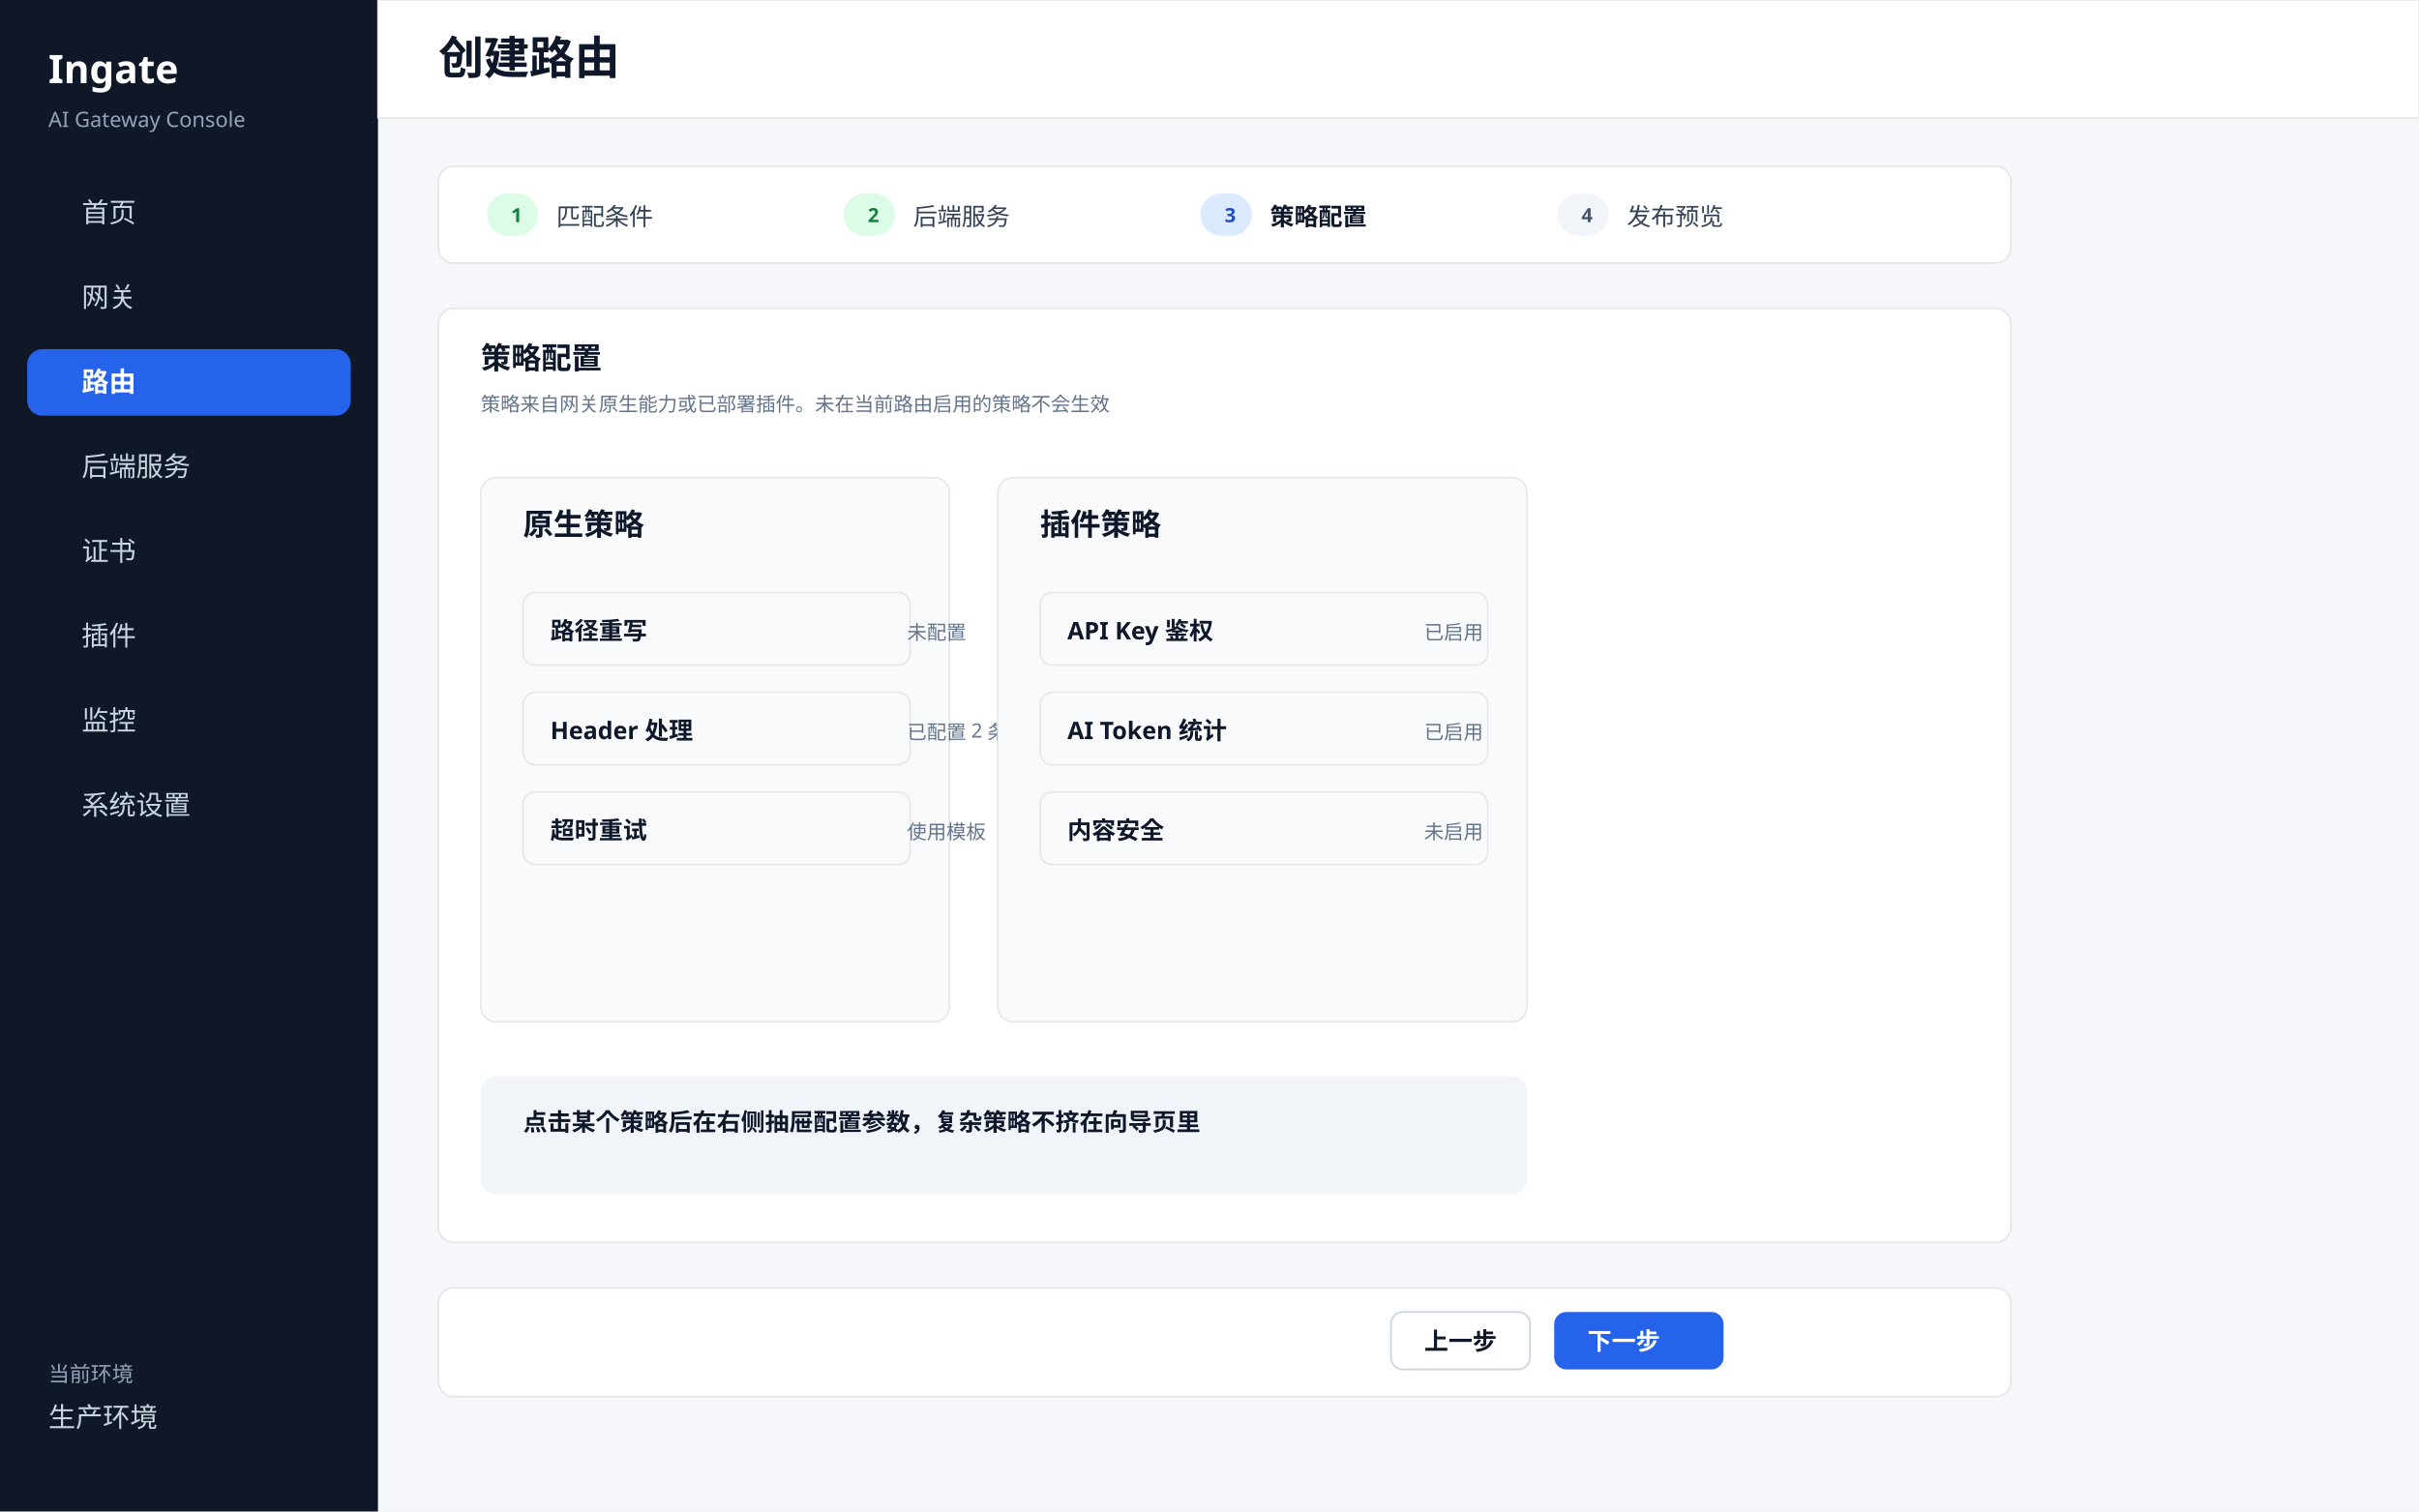
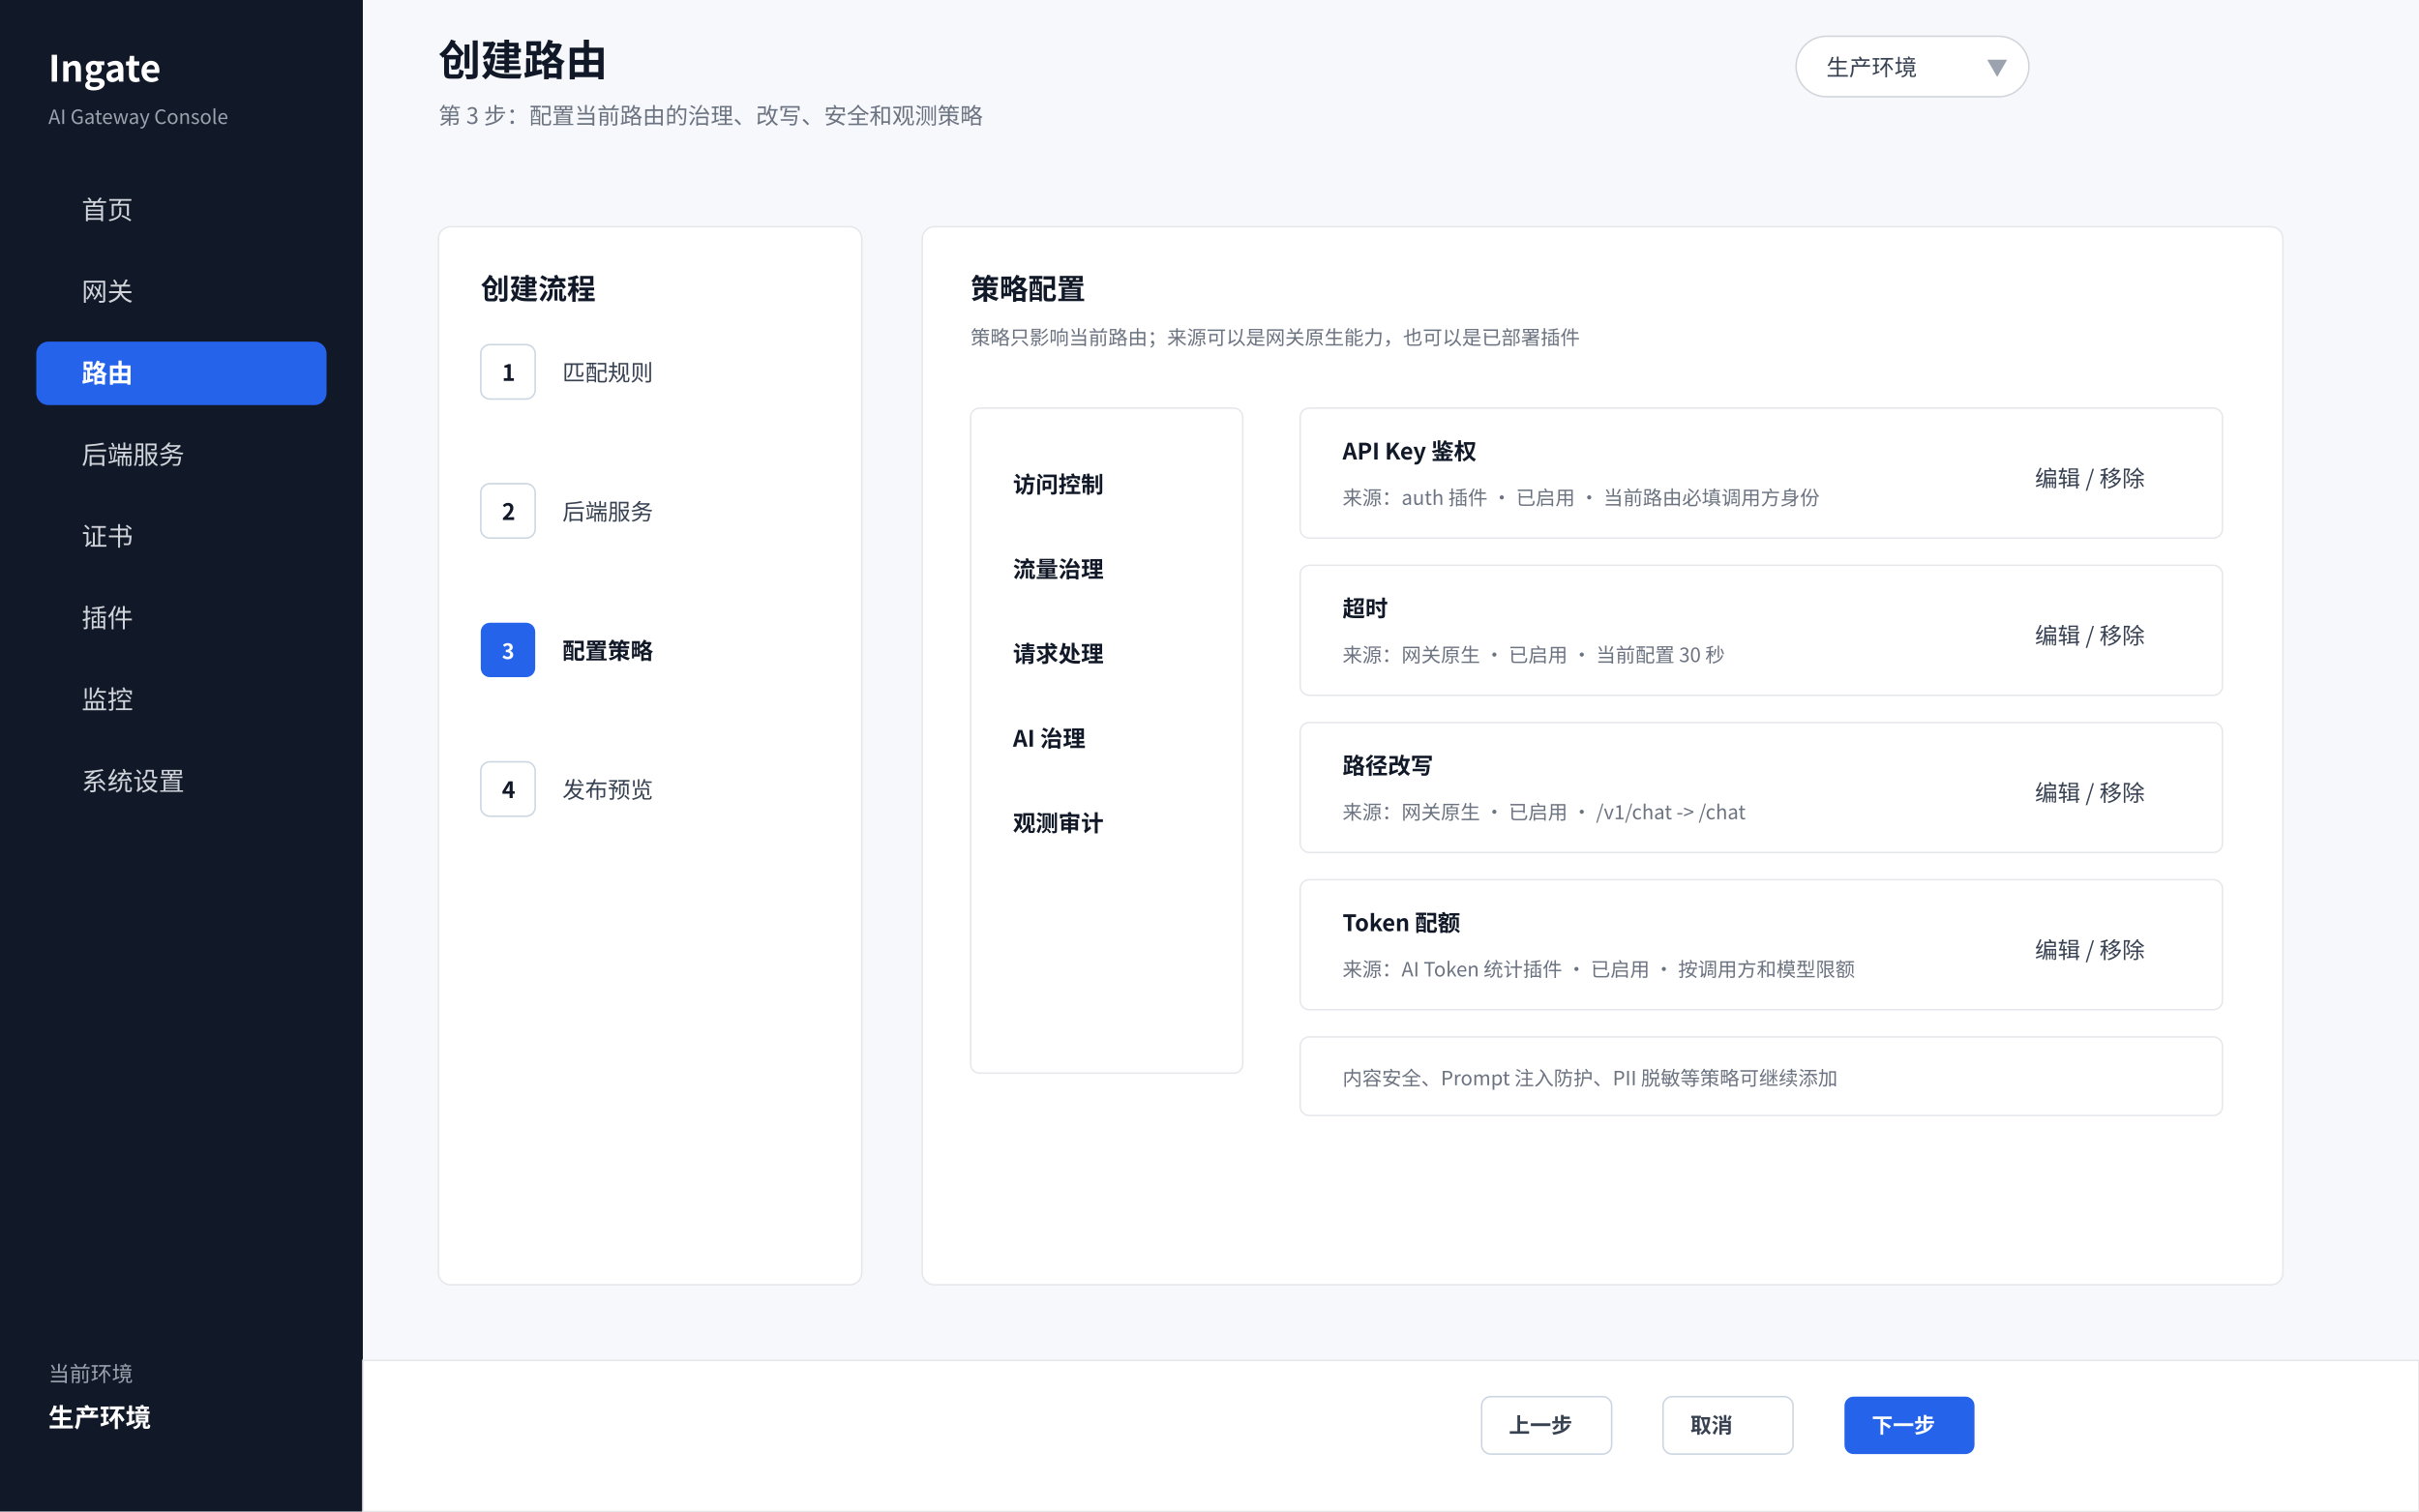
- <svg xmlns="http://www.w3.org/2000/svg" width="1600" height="1000" viewBox="0 0 1600 1000" fill="none">
-   <defs>
-     <style>
-       .page{fill:#f5f7fa}.sidebar{fill:#101827}.sidebar-active{fill:#2563eb}.topbar{fill:#fff;stroke:#e5e7eb}
-       .card{fill:#fff;stroke:#e5e7eb;stroke-width:1.2}.panel{fill:#f8fafc;stroke:#e5e7eb;stroke-width:1.1}.input{fill:#fff;stroke:#cbd5e1;stroke-width:1.2}
-       .ghost{fill:#fff;stroke:#cbd5e1;stroke-width:1.2}.button{fill:#2563eb}.table-head{fill:#f8fafc}.line{stroke:#e5e7eb}.strong-line{stroke:#93c5fd;stroke-width:2.4}
-       .brand{font:800 26px "PingFang SC","Hiragino Sans GB","Microsoft YaHei",sans-serif;fill:#fff}
-       .title{font:700 30px "PingFang SC","Hiragino Sans GB","Microsoft YaHei",sans-serif;fill:#0f172a}
-       .section{font:700 20px "PingFang SC","Hiragino Sans GB","Microsoft YaHei",sans-serif;fill:#0f172a}
-       .label{font:500 15px "PingFang SC","Hiragino Sans GB","Microsoft YaHei",sans-serif;fill:#64748b}
-       .body{font:400 16px "PingFang SC","Hiragino Sans GB","Microsoft YaHei",sans-serif;fill:#334155}
-       .body-strong{font:600 16px "PingFang SC","Hiragino Sans GB","Microsoft YaHei",sans-serif;fill:#0f172a}
-       .small{font:400 13px "PingFang SC","Hiragino Sans GB","Microsoft YaHei",sans-serif;fill:#64748b}
-       .metric{font:800 30px "PingFang SC","Hiragino Sans GB","Microsoft YaHei",sans-serif;fill:#0f172a}
-       .sidebar-text{font:500 18px "PingFang SC","Hiragino Sans GB","Microsoft YaHei",sans-serif;fill:#cbd5e1}
-       .sidebar-active-text{font:700 18px "PingFang SC","Hiragino Sans GB","Microsoft YaHei",sans-serif;fill:#fff}
-       .sidebar-muted{font:400 14px "PingFang SC","Hiragino Sans GB","Microsoft YaHei",sans-serif;fill:#94a3b8}
-       .button-text{font:700 16px "PingFang SC","Hiragino Sans GB","Microsoft YaHei",sans-serif;fill:#fff}
-       .placeholder{font:400 15px "PingFang SC","Hiragino Sans GB","Microsoft YaHei",sans-serif;fill:#94a3b8}
-       .required{fill:#ef4444}.help{fill:#2563eb}
-       .chip-blue{fill:#dbeafe}.chip-green{fill:#dcfce7}.chip-orange{fill:#ffedd5}.chip-purple{fill:#ede9fe}.chip-gray{fill:#f1f5f9}.chip-red{fill:#fee2e2}
-       .chip-text-blue{font:700 13px "PingFang SC","Hiragino Sans GB","Microsoft YaHei",sans-serif;fill:#1d4ed8}
-       .chip-text-green{font:700 13px "PingFang SC","Hiragino Sans GB","Microsoft YaHei",sans-serif;fill:#15803d}
-       .chip-text-orange{font:700 13px "PingFang SC","Hiragino Sans GB","Microsoft YaHei",sans-serif;fill:#c2410c}
-       .chip-text-purple{font:700 13px "PingFang SC","Hiragino Sans GB","Microsoft YaHei",sans-serif;fill:#6d28d9}
-       .chip-text-gray{font:700 13px "PingFang SC","Hiragino Sans GB","Microsoft YaHei",sans-serif;fill:#475569}
-       .chip-text-red{font:700 13px "PingFang SC","Hiragino Sans GB","Microsoft YaHei",sans-serif;fill:#b91c1c}
-     </style>
-   </defs>
-   <rect x="0" y="0" width="1600" height="1000" rx="0" class="page" />
-   <rect x="0" y="0" width="250" height="1000" rx="0" class="sidebar" />
-   <text x="32" y="55" class="brand">Ingate</text>
-   <text x="32" y="84" class="sidebar-muted">AI Gateway Console</text>
-   <text x="54" y="147" class="sidebar-text">首页</text>
-   <text x="54" y="203" class="sidebar-text">网关</text>
-   <rect x="18" y="231" width="214" height="44" rx="10" class="sidebar-active" />
-   <text x="54" y="259" class="sidebar-active-text">路由</text>
-   <text x="54" y="315" class="sidebar-text">后端服务</text>
-   <text x="54" y="371" class="sidebar-text">证书</text>
-   <text x="54" y="427" class="sidebar-text">插件</text>
-   <text x="54" y="483" class="sidebar-text">监控</text>
-   <text x="54" y="539" class="sidebar-text">系统设置</text>
+ <svg xmlns="http://www.w3.org/2000/svg" width="1600" height="1000" viewBox="0 0 1600 1000">
+   <style>.bg{fill:#f6f8fb}.sidebar{fill:#111827}.brand{fill:#fff;font:700 24px 'PingFang SC','Noto Sans CJK SC',sans-serif}.brand-sub{fill:#9ca3af;font:400 13px 'PingFang SC','Noto Sans CJK SC',sans-serif}.nav-text{fill:#d1d5db;font:500 17px 'PingFang SC','Noto Sans CJK SC',sans-serif}.nav-active{fill:#2563eb;rx:8}.nav-active-text{fill:#fff;font:700 17px 'PingFang SC','Noto Sans CJK SC',sans-serif}.sidebar-muted{fill:#9ca3af;font:400 14px 'PingFang SC','Noto Sans CJK SC',sans-serif}.sidebar-text{fill:#fff;font:600 17px 'PingFang SC','Noto Sans CJK SC',sans-serif}.title{fill:#111827;font:700 28px 'PingFang SC','Noto Sans CJK SC',sans-serif}.subtitle{fill:#6b7280;font:400 15px 'PingFang SC','Noto Sans CJK SC',sans-serif}.section{fill:#111827;font:700 19px 'PingFang SC','Noto Sans CJK SC',sans-serif}.body{fill:#374151;font:400 15px 'PingFang SC','Noto Sans CJK SC',sans-serif}.body-strong{fill:#111827;font:700 15px 'PingFang SC','Noto Sans CJK SC',sans-serif}.small{fill:#6b7280;font:400 13px 'PingFang SC','Noto Sans CJK SC',sans-serif}.label{fill:#6b7280;font:600 13px 'PingFang SC','Noto Sans CJK SC',sans-serif}.metric{fill:#111827;font:800 30px 'DIN Alternate','PingFang SC',sans-serif}.card{fill:#fff;stroke:#e5e7eb;stroke-width:1;rx:8}.panel{fill:#fff;stroke:#e5e7eb;stroke-width:1;rx:6}.field{fill:#fff;stroke:#cbd5e1;stroke-width:1;rx:6}.table-head{fill:#f3f4f6;rx:6}.line{stroke:#e5e7eb;stroke-width:1}.button{fill:#fff;stroke:#cbd5e1;stroke-width:1;rx:6}.button-text{fill:#374151;font:600 14px 'PingFang SC','Noto Sans CJK SC',sans-serif}.button-primary{fill:#2563eb;rx:6}.button-primary-text{fill:#fff;font:700 14px 'PingFang SC','Noto Sans CJK SC',sans-serif}.env-pill{fill:#fff;stroke:#d1d5db;rx:20}.chip-blue{fill:#dbeafe;rx:16}.chip-green{fill:#dcfce7;rx:16}.chip-amber{fill:#fef3c7;rx:16}.chip-red{fill:#fee2e2;rx:16}.chip-purple{fill:#ede9fe;rx:16}.chip-text-blue{fill:#1d4ed8;font:600 13px 'PingFang SC','Noto Sans CJK SC',sans-serif}.chip-text-green{fill:#15803d;font:600 13px 'PingFang SC','Noto Sans CJK SC',sans-serif}.chip-text-amber{fill:#92400e;font:600 13px 'PingFang SC','Noto Sans CJK SC',sans-serif}.chip-text-red{fill:#b91c1c;font:600 13px 'PingFang SC','Noto Sans CJK SC',sans-serif}.chip-text-purple{fill:#6d28d9;font:600 13px 'PingFang SC','Noto Sans CJK SC',sans-serif}.footer{fill:#fff;stroke:#e5e7eb;stroke-width:1}.drawer{fill:#fff;stroke:#d1d5db;stroke-width:1}.muted{fill:#9ca3af;font:400 14px 'PingFang SC','Noto Sans CJK SC',sans-serif}</style>
+   <rect x="0" y="0" width="1600" height="1000" class="bg" />
+   <rect x="0" y="0" width="240" height="1000" class="sidebar" />
+   <text x="32" y="54" class="brand">Ingate</text>
+   <text x="32" y="82" class="brand-sub">AI Gateway Console</text>
+   <text x="54" y="145" class="nav-text">首页</text>
+   <text x="54" y="199" class="nav-text">网关</text>
+   <rect x="24" y="226" width="192" height="42" class="nav-active" />
+   <text x="54" y="253" class="nav-active-text">路由</text>
+   <text x="54" y="307" class="nav-text">后端服务</text>
+   <text x="54" y="361" class="nav-text">证书</text>
+   <text x="54" y="415" class="nav-text">插件</text>
+   <text x="54" y="469" class="nav-text">监控</text>
+   <text x="54" y="523" class="nav-text">系统设置</text>
  <text x="32" y="914" class="sidebar-muted">当前环境</text>
  <text x="32" y="944" class="sidebar-text">生产环境</text>
-   <rect x="250" y="0" width="1350" height="78" rx="0" class="topbar" />
-   <text x="290" y="49" class="title">创建路由</text>
-   <rect x="290" y="110" width="1040" height="64" rx="10" class="card" />
-   <rect x="322" y="128" width="34" height="28" rx="14" class="chip-green" />
-   <text x="338" y="147" class="chip-text-green">1</text>
-   <text x="368" y="149" class="body">匹配条件</text>
-   <rect x="558" y="128" width="34" height="28" rx="14" class="chip-green" />
-   <text x="574" y="147" class="chip-text-green">2</text>
-   <text x="604" y="149" class="body">后端服务</text>
-   <rect x="794" y="128" width="34" height="28" rx="14" class="chip-blue" />
-   <text x="810" y="147" class="chip-text-blue">3</text>
-   <text x="840" y="149" class="body-strong">策略配置</text>
-   <rect x="1030" y="128" width="34" height="28" rx="14" class="chip-gray" />
-   <text x="1046" y="147" class="chip-text-gray">4</text>
-   <text x="1076" y="149" class="body">发布预览</text>
-   <rect x="290" y="204" width="1040" height="618" rx="10" class="card" />
-   <text x="318" y="244" class="section">策略配置</text>
-   <text x="318" y="272" class="small">策略来自网关原生能力或已部署插件。未在当前路由启用的策略不会生效</text>
-   <rect x="318" y="316" width="310" height="360" rx="10" class="panel" />
-   <text x="346" y="354" class="section">原生策略</text>
-   <rect x="346" y="392" width="256" height="48" rx="8" class="panel" />
-   <text x="364" y="423" class="body-strong">路径重写</text>
-   <text x="600" y="423" class="small">未配置</text>
-   <rect x="346" y="458" width="256" height="48" rx="8" class="panel" />
-   <text x="364" y="489" class="body-strong">Header 处理</text>
-   <text x="600" y="489" class="small">已配置 2 条</text>
-   <rect x="346" y="524" width="256" height="48" rx="8" class="panel" />
-   <text x="364" y="555" class="body-strong">超时重试</text>
-   <text x="600" y="555" class="small">使用模板</text>
-   <rect x="660" y="316" width="350" height="360" rx="10" class="panel" />
-   <text x="688" y="354" class="section">插件策略</text>
-   <rect x="688" y="392" width="296" height="48" rx="8" class="panel" />
-   <text x="706" y="423" class="body-strong">API Key 鉴权</text>
-   <text x="942" y="423" class="small">已启用</text>
-   <rect x="688" y="458" width="296" height="48" rx="8" class="panel" />
-   <text x="706" y="489" class="body-strong">AI Token 统计</text>
-   <text x="942" y="489" class="small">已启用</text>
-   <rect x="688" y="524" width="296" height="48" rx="8" class="panel" />
-   <text x="706" y="555" class="body-strong">内容安全</text>
-   <text x="942" y="555" class="small">未启用</text>
-   <rect x="318" y="712" width="692" height="78" rx="10" class="chip-gray" />
-   <text x="346" y="748" class="body-strong">点击某个策略后在右侧抽屉配置参数，复杂策略不挤在向导页里</text>
-   <rect x="290" y="852" width="1040" height="72" rx="10" class="card" />
-   <rect x="920" y="868" width="92" height="38" rx="8" class="ghost" />
-   <text x="942" y="893" class="body-strong">上一步</text>
-   <rect x="1028" y="868" width="112" height="38" rx="8" class="button" />
-   <text x="1050" y="893" class="button-text">下一步</text>
+   <text x="290" y="50" class="title">创建路由</text>
+   <text x="290" y="82" class="subtitle">第 3 步：配置当前路由的治理、改写、安全和观测策略</text>
+   <rect x="1188" y="24" width="154" height="40" class="env-pill" />
+   <text x="1208" y="50" class="body">生产环境</text>
+   <text x="1314" y="50" class="muted">▼</text>
+   <rect x="290" y="150" width="280" height="700" class="card" />
+   <text x="318" y="198" class="section">创建流程</text>
+   <rect x="318" y="228" width="36" height="36" class="button" />
+   <text x="332" y="252" class="body-strong">1</text>
+   <text x="372" y="252" class="body">匹配规则</text>
+   <rect x="318" y="320" width="36" height="36" class="button" />
+   <text x="332" y="344" class="body-strong">2</text>
+   <text x="372" y="344" class="body">后端服务</text>
+   <rect x="318" y="412" width="36" height="36" class="button-primary" />
+   <text x="332" y="436" class="button-primary-text">3</text>
+   <text x="372" y="436" class="body-strong">配置策略</text>
+   <rect x="318" y="504" width="36" height="36" class="button" />
+   <text x="332" y="528" class="body-strong">4</text>
+   <text x="372" y="528" class="body">发布预览</text>
+   <rect x="610" y="150" width="900" height="700" class="card" />
+   <text x="642" y="198" class="section">策略配置</text>
+   <text x="642" y="228" class="small">策略只影响当前路由；来源可以是网关原生能力，也可以是已部署插件</text>
+   <rect x="642" y="270" width="180" height="440" class="panel" />
+   <text x="670" y="326" class="body-strong">访问控制</text>
+   <text x="670" y="382" class="body-strong">流量治理</text>
+   <text x="670" y="438" class="body-strong">请求处理</text>
+   <text x="670" y="494" class="body-strong">AI 治理</text>
+   <text x="670" y="550" class="body-strong">观测审计</text>
+   <rect x="860" y="270" width="610" height="86" class="panel" />
+   <text x="888" y="304" class="body-strong">API Key 鉴权</text>
+   <text x="888" y="334" class="small">来源：auth 插件 · 已启用 · 当前路由必填调用方身份</text>
+   <text x="1346" y="322" class="body">编辑 / 移除</text>
+   <rect x="860" y="374" width="610" height="86" class="panel" />
+   <text x="888" y="408" class="body-strong">超时</text>
+   <text x="888" y="438" class="small">来源：网关原生 · 已启用 · 当前配置 30 秒</text>
+   <text x="1346" y="426" class="body">编辑 / 移除</text>
+   <rect x="860" y="478" width="610" height="86" class="panel" />
+   <text x="888" y="512" class="body-strong">路径改写</text>
+   <text x="888" y="542" class="small">来源：网关原生 · 已启用 · /v1/chat -&gt; /chat</text>
+   <text x="1346" y="530" class="body">编辑 / 移除</text>
+   <rect x="860" y="582" width="610" height="86" class="panel" />
+   <text x="888" y="616" class="body-strong">Token 配额</text>
+   <text x="888" y="646" class="small">来源：AI Token 统计插件 · 已启用 · 按调用方和模型限额</text>
+   <text x="1346" y="634" class="body">编辑 / 移除</text>
+   <rect x="860" y="686" width="610" height="52" class="panel" />
+   <text x="888" y="718" class="small">内容安全、Prompt 注入防护、PII 脱敏等策略可继续添加</text>
+   <rect x="240" y="900" width="1360" height="100" class="footer" />
+   <rect x="980" y="924" width="86" height="38" class="button" />
+   <text x="998" y="948" class="button-text">上一步</text>
+   <rect x="1100" y="924" width="86" height="38" class="button" />
+   <text x="1118" y="948" class="button-text">取消</text>
+   <rect x="1220" y="924" width="86" height="38" class="button-primary" />
+   <text x="1238" y="948" class="button-primary-text">下一步</text>
</svg>
